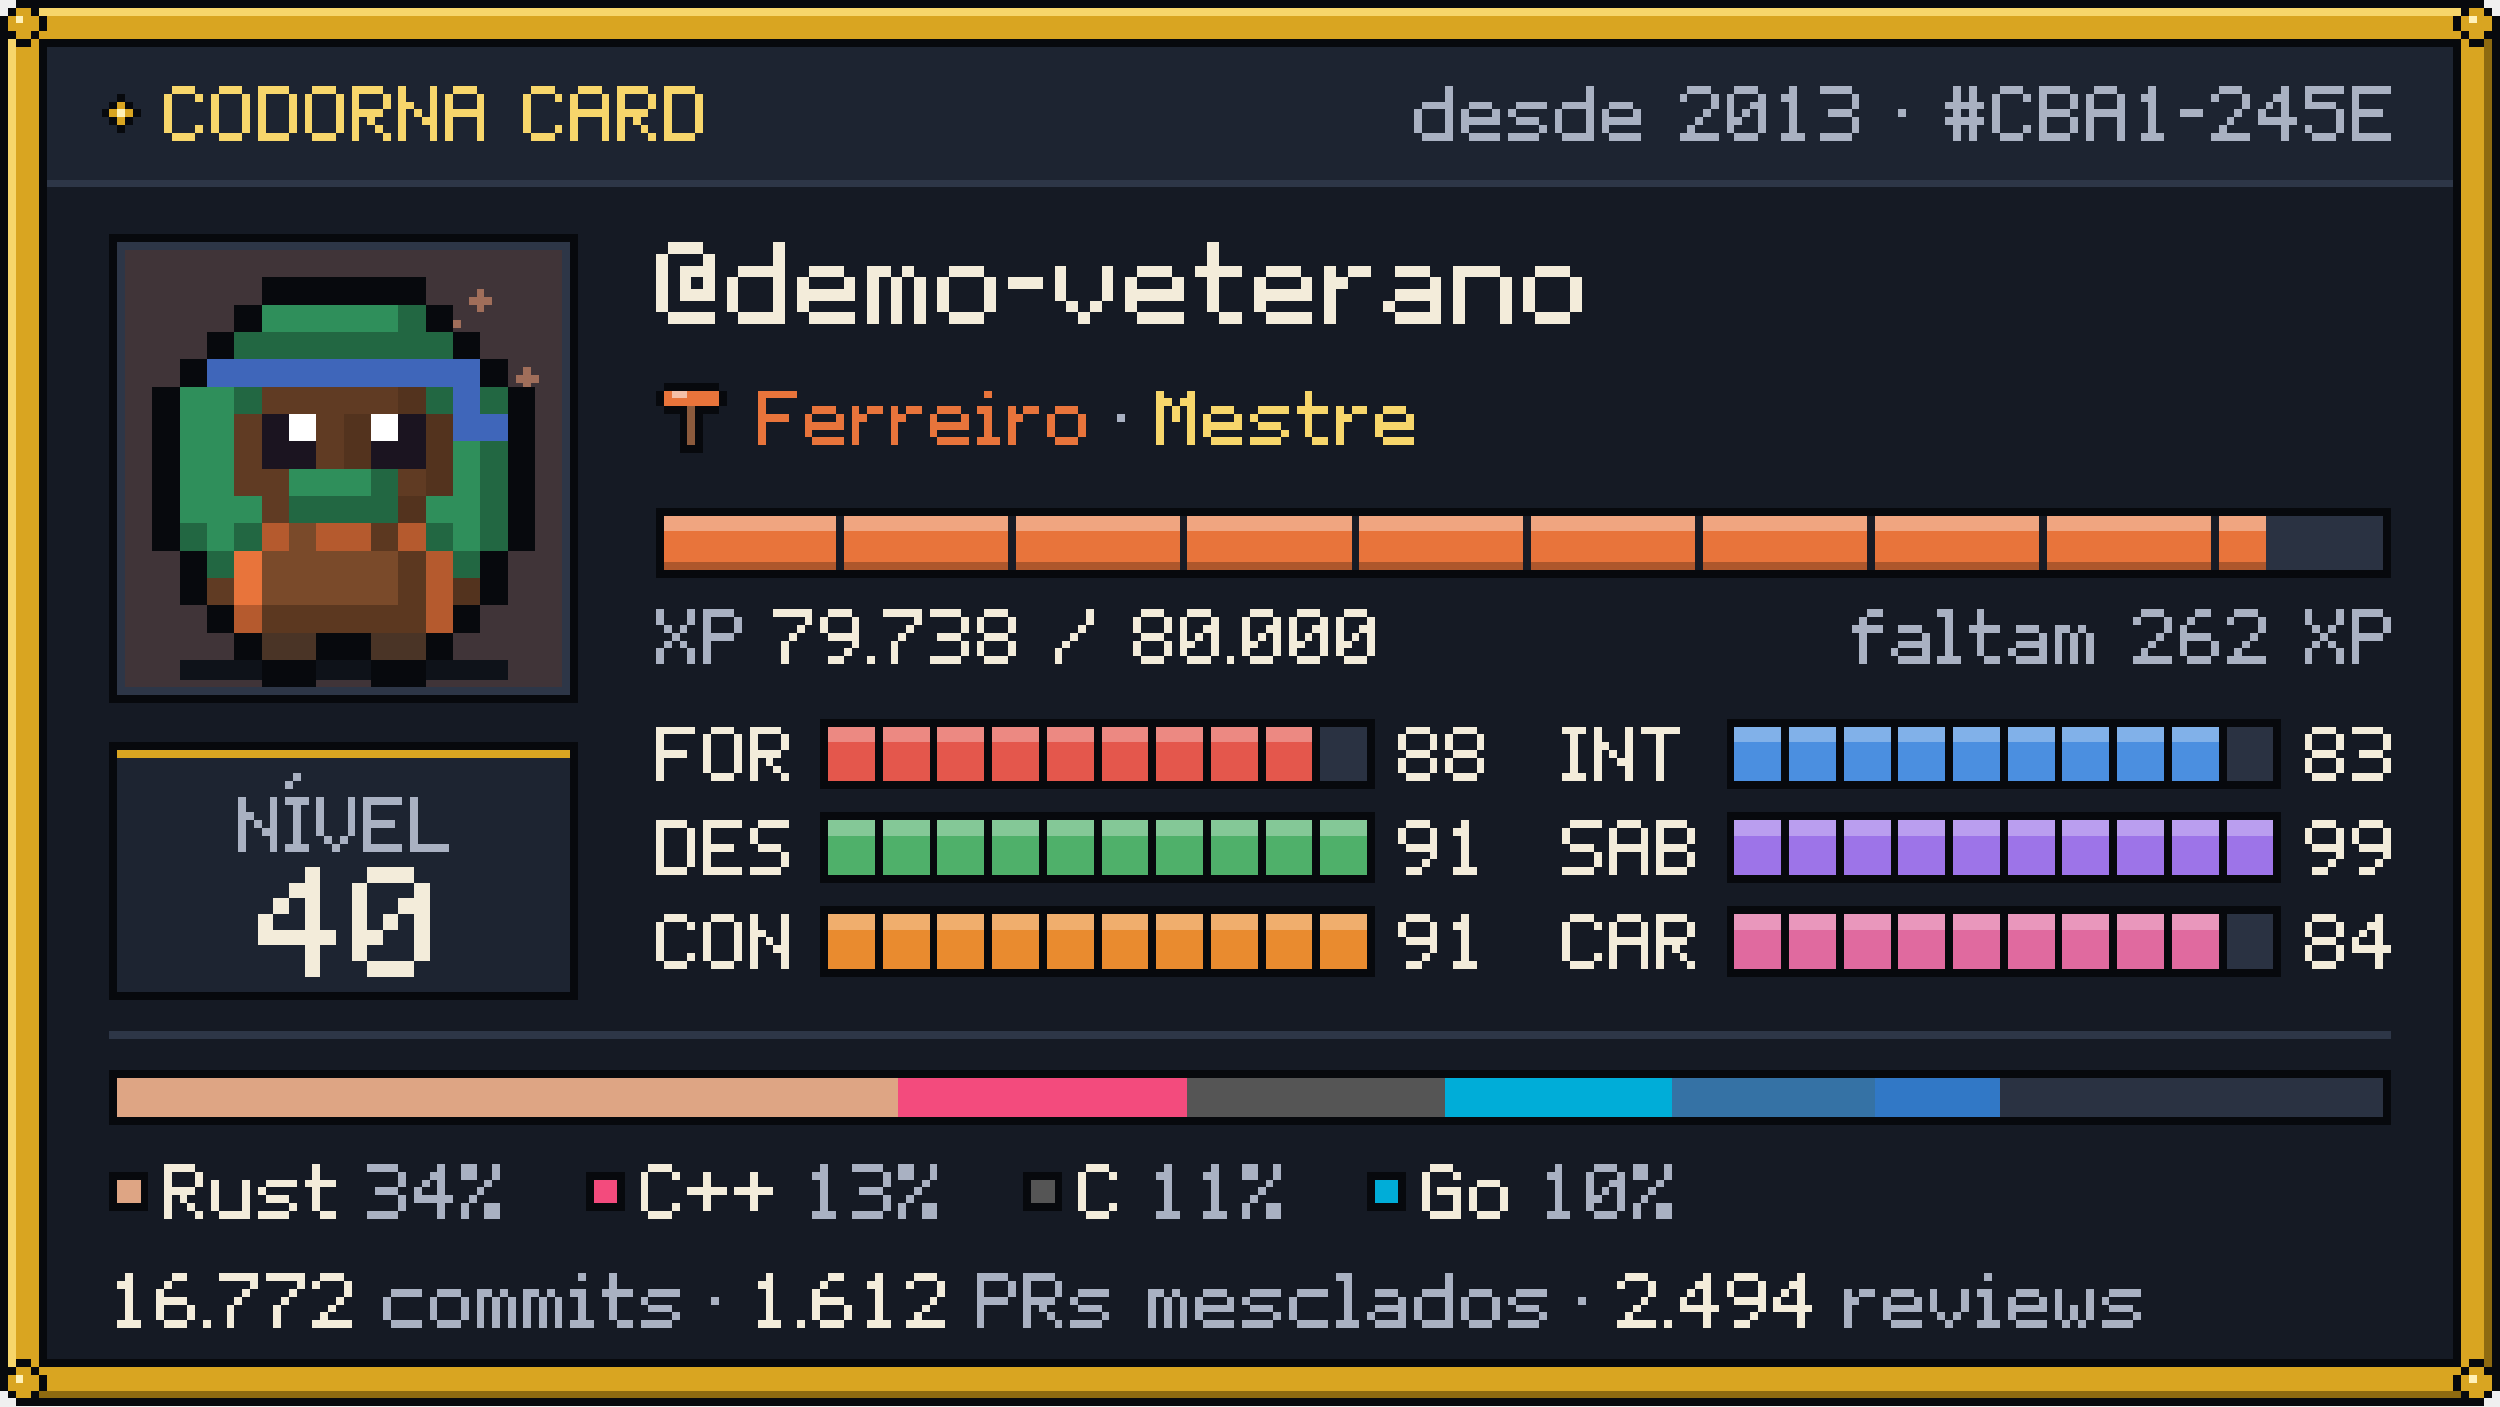
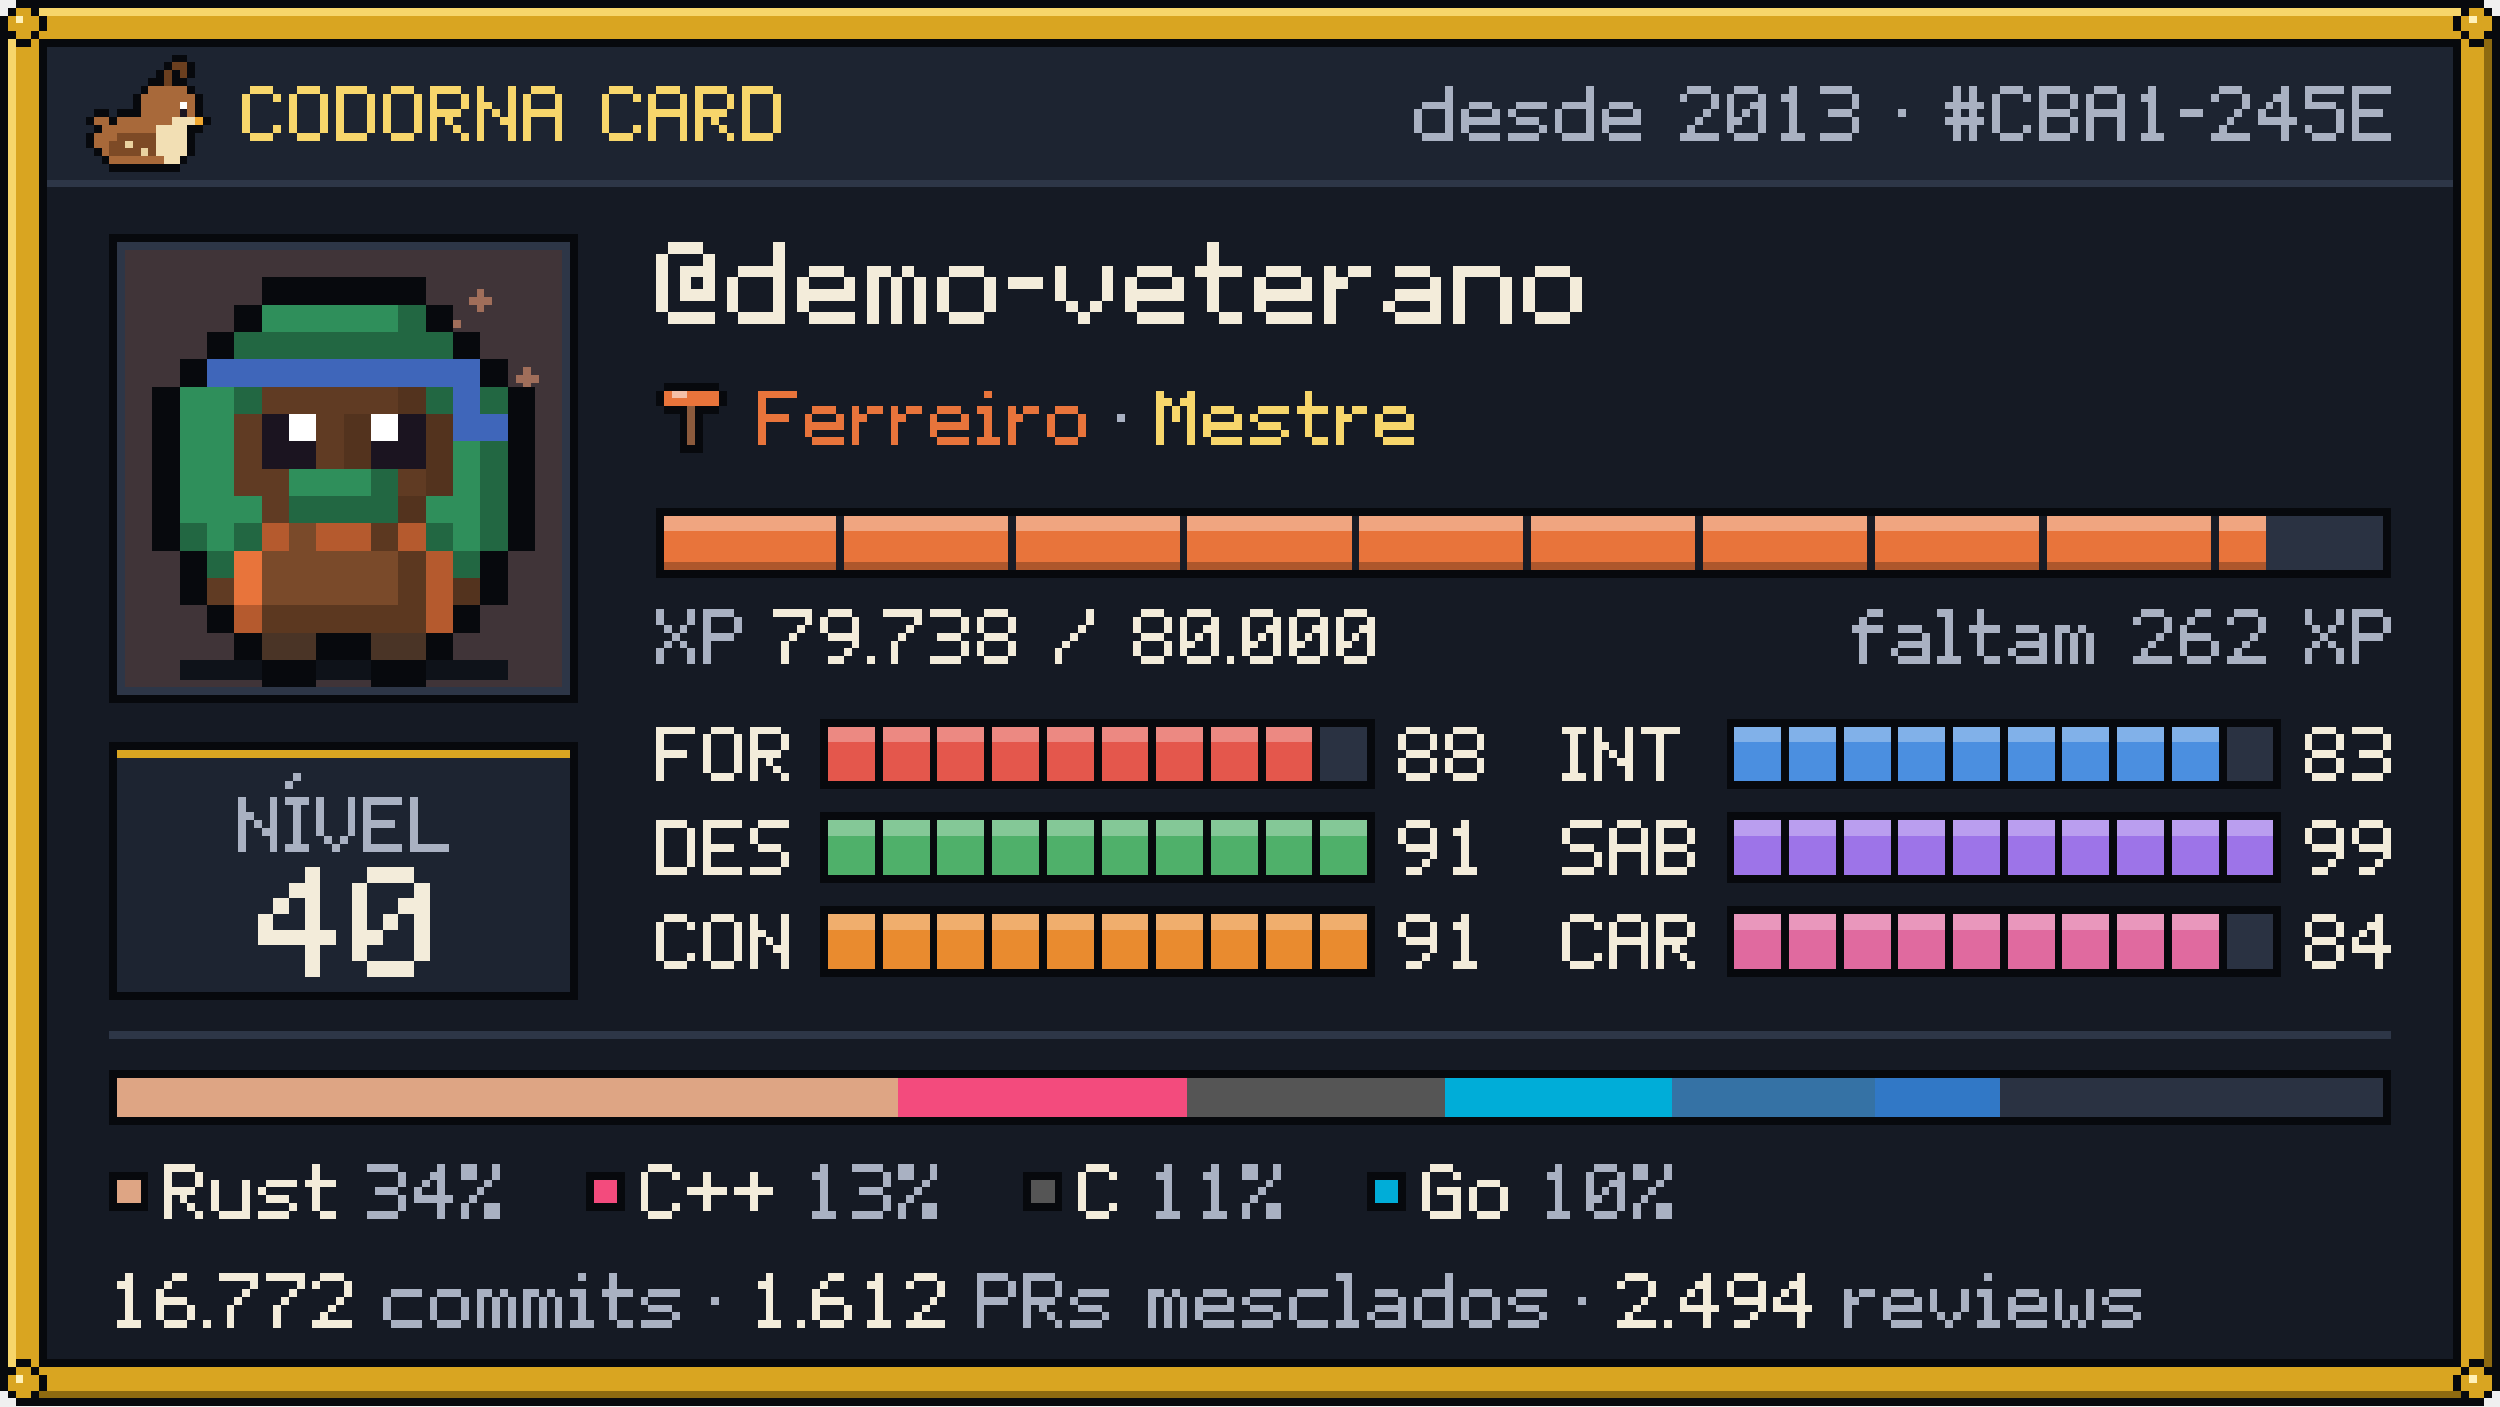
<svg xmlns="http://www.w3.org/2000/svg" width="640" height="360" viewBox="0 0 640 360" role="img" aria-labelledby="gc-title gc-desc" shape-rendering="crispEdges">
  <defs>
    <path id="g43" d="M1 0h3v1h-3zM0 1h1v5h-1zM4 1h1v1h-1zM4 5h1v1h-1zM1 6h3v1h-3z" />
    <path id="g4f" d="M1 0h3v1h-3zM0 1h1v5h-1zM4 1h1v5h-1zM1 6h3v1h-3z" />
    <path id="g44" d="M0 0h4v1h-4zM0 1h1v6h-1zM4 1h1v5h-1zM1 6h3v1h-3z" />
    <path id="g52" d="M0 0h4v1h-4zM0 1h1v6h-1zM4 1h1v2h-1zM1 3h3v1h-3zM2 4h1v1h-1zM3 5h1v1h-1zM4 6h1v1h-1z" />
    <path id="g4e" d="M0 0h1v7h-1zM4 0h1v7h-1zM1 2h1v1h-1zM2 3h1v1h-1zM3 4h1v1h-1z" />
    <path id="g41" d="M1 0h3v1h-3zM0 1h1v6h-1zM4 1h1v6h-1zM1 3h3v1h-3z" />
    <path id="g64" d="M4 0h1v7h-1zM1 2h3v1h-3zM0 3h1v3h-1zM1 6h3v1h-3z" />
    <path id="g65" d="M1 2h3v1h-3zM0 3h1v3h-1zM4 3h1v2h-1zM1 4h3v1h-3zM1 6h4v1h-4z" />
    <path id="g73" d="M1 2h4v1h-4zM0 3h1v1h-1zM1 4h3v1h-3zM4 5h1v1h-1zM0 6h4v1h-4z" />
    <path id="g32" d="M1 0h3v1h-3zM0 1h1v1h-1zM4 1h1v2h-1zM3 3h1v1h-1zM2 4h1v1h-1zM1 5h1v2h-1zM0 6h1v1h-1zM2 6h3v1h-3z" />
    <path id="g30" d="M1 0h3v1h-3zM0 1h1v5h-1zM4 1h1v5h-1zM3 2h1v1h-1zM2 3h1v1h-1zM1 4h1v1h-1zM1 6h3v1h-3z" />
    <path id="g31" d="M2 0h1v7h-1zM1 1h1v1h-1zM1 6h1v1h-1zM3 6h1v1h-1z" />
    <path id="g33" d="M0 0h4v1h-4zM4 1h1v2h-1zM1 3h3v1h-3zM4 4h1v2h-1zM0 6h4v1h-4z" />
    <path id="gb7" d="M0 3h1v1h-1z" />
    <path id="g23" d="M1 0h1v7h-1zM3 0h1v7h-1zM0 2h1v1h-1zM2 2h1v1h-1zM4 2h1v1h-1zM0 4h1v1h-1zM2 4h1v1h-1zM4 4h1v1h-1z" />
    <path id="g42" d="M0 0h4v1h-4zM0 1h1v6h-1zM4 1h1v2h-1zM1 3h3v1h-3zM4 4h1v2h-1zM1 6h3v1h-3z" />
    <path id="g2d" d="M0 3h3v1h-3z" />
    <path id="g34" d="M3 0h1v7h-1zM2 1h1v1h-1zM1 2h1v1h-1zM0 3h1v2h-1zM1 4h2v1h-2zM4 4h1v1h-1z" />
    <path id="g35" d="M0 0h5v1h-5zM0 1h1v2h-1zM1 2h3v1h-3zM4 3h1v3h-1zM0 5h1v1h-1zM1 6h3v1h-3z" />
    <path id="g45" d="M0 0h5v1h-5zM0 1h1v6h-1zM1 3h3v1h-3zM1 6h4v1h-4z" />
    <path id="gcd" d="M1 -3h1v1h-1zM0 -2h1v1h-1zM0 0h3v1h-3zM1 1h1v6h-1zM0 6h1v1h-1zM2 6h1v1h-1z" />
    <path id="g56" d="M0 0h1v5h-1zM4 0h1v5h-1zM1 5h1v1h-1zM3 5h1v1h-1zM2 6h1v1h-1z" />
    <path id="g4c" d="M0 0h1v7h-1zM1 6h4v1h-4z" />
    <path id="g40" d="M1 0h3v1h-3zM0 1h1v5h-1zM4 1h1v4h-1zM2 2h2v1h-2zM2 3h1v2h-1zM3 4h1v1h-1zM1 6h4v1h-4z" />
    <path id="g6d" d="M0 2h2v1h-2zM3 2h1v1h-1zM0 3h1v4h-1zM2 3h1v4h-1zM4 3h1v4h-1z" />
    <path id="g6f" d="M1 2h3v1h-3zM0 3h1v3h-1zM4 3h1v3h-1zM1 6h3v1h-3z" />
    <path id="g76" d="M0 2h1v3h-1zM4 2h1v3h-1zM1 5h1v1h-1zM3 5h1v1h-1zM2 6h1v1h-1z" />
    <path id="g74" d="M1 0h1v6h-1zM0 2h1v1h-1zM2 2h2v1h-2zM2 6h2v1h-2z" />
    <path id="g72" d="M0 2h1v5h-1zM2 2h2v1h-2zM1 3h1v1h-1z" />
    <path id="g61" d="M1 2h3v1h-3zM4 3h1v4h-1zM1 4h3v1h-3zM0 5h1v1h-1zM1 6h3v1h-3z" />
    <path id="g6e" d="M0 2h4v1h-4zM0 3h1v4h-1zM4 3h1v4h-1z" />
    <path id="g46" d="M0 0h5v1h-5zM0 1h1v6h-1zM1 3h3v1h-3z" />
    <path id="g69" d="M1 0h1v1h-1zM0 2h2v1h-2zM1 3h1v4h-1zM0 6h1v1h-1zM2 6h1v1h-1z" />
    <path id="g4d" d="M0 0h1v7h-1zM4 0h1v7h-1zM1 1h1v1h-1zM3 1h1v1h-1zM2 2h1v2h-1z" />
    <path id="g58" d="M0 0h1v2h-1zM4 0h1v2h-1zM1 2h1v1h-1zM3 2h1v1h-1zM2 3h1v1h-1zM1 4h1v1h-1zM3 4h1v1h-1zM0 5h1v2h-1zM4 5h1v2h-1z" />
    <path id="g50" d="M0 0h4v1h-4zM0 1h1v6h-1zM4 1h1v2h-1zM1 3h3v1h-3z" />
    <path id="g37" d="M0 0h5v1h-5zM4 1h1v1h-1zM3 2h1v1h-1zM2 3h1v1h-1zM1 4h1v3h-1z" />
    <path id="g39" d="M1 0h3v1h-3zM0 1h1v2h-1zM4 1h1v4h-1zM1 3h3v1h-3zM3 5h1v1h-1zM1 6h2v1h-2z" />
    <path id="g2e" d="M0 6h1v1h-1z" />
    <path id="g38" d="M1 0h3v1h-3zM0 1h1v2h-1zM4 1h1v2h-1zM1 3h3v1h-3zM0 4h1v2h-1zM4 4h1v2h-1zM1 6h3v1h-3z" />
    <path id="g2f" d="M4 0h1v2h-1zM3 2h1v1h-1zM2 3h1v1h-1zM1 4h1v1h-1zM0 5h1v2h-1z" />
    <path id="g66" d="M2 0h2v1h-2zM1 1h1v6h-1zM0 2h1v1h-1zM2 2h2v1h-2z" />
    <path id="g6c" d="M0 0h2v1h-2zM1 1h1v6h-1zM0 6h1v1h-1zM2 6h1v1h-1z" />
    <path id="g36" d="M2 0h2v1h-2zM1 1h1v1h-1zM0 2h1v4h-1zM1 3h3v1h-3zM4 4h1v2h-1zM1 6h3v1h-3z" />
    <path id="g49" d="M0 0h3v1h-3zM1 1h1v6h-1zM0 6h1v1h-1zM2 6h1v1h-1z" />
    <path id="g54" d="M0 0h5v1h-5zM2 1h1v6h-1z" />
    <path id="g53" d="M1 0h4v1h-4zM0 1h1v2h-1zM1 3h3v1h-3zM4 4h1v2h-1zM0 6h4v1h-4z" />
    <path id="g75" d="M0 2h1v4h-1zM4 2h1v5h-1zM1 6h3v1h-3z" />
    <path id="g25" d="M0 0h2v2h-2zM4 0h1v2h-1zM3 2h1v1h-1zM2 3h1v1h-1zM1 4h1v1h-1zM0 5h1v2h-1zM3 5h2v2h-2z" />
    <path id="g2b" d="M2 1h1v5h-1zM0 3h2v1h-2zM3 3h2v1h-2z" />
    <path id="g47" d="M1 0h3v1h-3zM0 1h1v5h-1zM4 1h1v1h-1zM2 3h3v1h-3zM4 4h1v3h-1zM1 6h3v1h-3z" />
    <path id="g63" d="M1 2h4v1h-4zM0 3h1v3h-1zM1 6h4v1h-4z" />
    <path id="g77" d="M0 2h1v4h-1zM4 2h1v4h-1zM2 4h1v2h-1zM1 6h1v1h-1zM3 6h1v1h-1z" />
  </defs>
  <path fill="#07090d" d="M4 0h632v2h2v2h2v352h-2v2h-2v2h-632v-2h-2v-2h-2v-352h2v-2h2z" />
  <path fill="#d9a521" d="M6 2h628v2h2v2h2v348h-2v2h-2v2h-628v-2h-2v-2h-2v-348h2v-2h2z" />
  <rect x="8" y="2" width="624" height="2" fill="#f7d66b" />
  <rect x="2" y="8" width="2" height="344" fill="#f7d66b" />
  <rect x="8" y="356" width="624" height="2" fill="#8e6a10" />
  <rect x="636" y="8" width="2" height="344" fill="#8e6a10" />
  <rect x="10" y="10" width="620" height="340" fill="#07090d" />
  <rect x="12" y="12" width="616" height="336" fill="#151a24" />
  <path fill="#07090d" d="M4 0h4v2h-4zM2 2h2v2h-2zM8 2h2v2h-2zM0 4h2v4h-2zM10 4h2v4h-2zM2 8h2v2h-2zM8 8h2v2h-2zM4 10h4v2h-4z" />
  <path fill="#d9a521" d="M4 2h4v2h-4zM2 4h2v4h-2zM6 4h4v4h-4zM4 6h2v4h-2zM6 8h2v2h-2z" />
  <path fill="#fff1b8" d="M4 4h2v2h-2z" />
  <path fill="#07090d" d="M632 0h4v2h-4zM630 2h2v2h-2zM636 2h2v2h-2zM628 4h2v4h-2zM638 4h2v4h-2zM630 8h2v2h-2zM636 8h2v2h-2zM632 10h4v2h-4z" />
  <path fill="#d9a521" d="M632 2h4v2h-4zM630 4h2v4h-2zM634 4h4v4h-4zM632 6h2v4h-2zM634 8h2v2h-2z" />
  <path fill="#fff1b8" d="M632 4h2v2h-2z" />
  <path fill="#07090d" d="M4 348h4v2h-4zM2 350h2v2h-2zM8 350h2v2h-2zM0 352h2v4h-2zM10 352h2v4h-2zM2 356h2v2h-2zM8 356h2v2h-2zM4 358h4v2h-4z" />
  <path fill="#d9a521" d="M4 350h4v2h-4zM2 352h2v4h-2zM6 352h4v4h-4zM4 354h2v4h-2zM6 356h2v2h-2z" />
  <path fill="#fff1b8" d="M4 352h2v2h-2z" />
  <path fill="#07090d" d="M632 348h4v2h-4zM630 350h2v2h-2zM636 350h2v2h-2zM628 352h2v4h-2zM638 352h2v4h-2zM630 356h2v2h-2zM636 356h2v2h-2zM632 358h4v2h-4z" />
  <path fill="#d9a521" d="M632 350h4v2h-4zM630 352h2v4h-2zM634 352h4v4h-4zM632 354h2v4h-2zM634 356h2v2h-2z" />
  <path fill="#fff1b8" d="M632 352h2v2h-2z" />
  <rect x="12" y="12" width="616" height="34" fill="#1d2431" />
  <rect x="12" y="46" width="616" height="2" fill="#2d3647" />
-   <path fill="#07090d" d="M30 24h2v2h-2zM28 26h2v2h-2zM32 26h2v2h-2zM26 28h2v2h-2zM34 28h2v2h-2zM28 30h2v2h-2zM32 30h2v2h-2zM30 32h2v2h-2z" />
-   <path fill="#d9a521" d="M30 26h2v2h-2zM28 28h2v2h-2zM32 28h2v2h-2zM30 30h2v2h-2z" />
-   <path fill="#fff1b8" d="M30 28h2v2h-2z" />
-   <g fill="#f7d66b" transform="translate(42 22) scale(2)">
+   <path fill="#07090d" d="M44 14h4v2h-4zM42 16h2v2h-2zM48 16h2v4h-2zM40 18h2v4h-2zM44 18h2v4h-2zM38 20h2v2h-2zM46 20h2v2h-2zM36 22h2v2h-2zM48 22h2v2h-2zM34 24h2v6h-2zM50 24h2v6h-2zM24 28h4v2h-4zM30 28h4v2h-4zM22 30h2v2h-2zM28 30h2v2h-2zM52 30h2v2h-2zM24 32h2v2h-2zM48 32h4v2h-4zM22 34h2v4h-2zM48 34h2v6h-2zM24 38h2v2h-2zM26 40h2v2h-2zM46 40h2v2h-2zM28 42h18v2h-18z" />
+   <path fill="#a8693a" d="M38 22h10v4h-10zM36 24h2v10h-2zM48 24h2v6h-2zM38 26h8v4h-8zM24 30h4v2h-4zM30 30h6v4h-6zM38 30h6v2h-6zM26 32h4v4h-4zM38 32h2v2h-2zM24 34h2v4h-2zM26 36h2v4h-2zM28 40h14v2h-14z" />
+   <path fill="#7d4a26" d="M30 34h10v2h-10zM28 36h4v4h-4zM34 36h6v2h-6zM32 38h4v2h-4zM38 38h2v2h-2z" />
+   <path fill="#f2dfb4" d="M44 30h6v2h-6zM40 32h8v8h-8zM42 40h4v2h-4z" />
+   <path fill="#ead2a0" d="M32 36h2v2h-2zM36 38h2v2h-2z" />
+   <path fill="#1b1420" d="M46 28h2v2h-2z" />
+   <path fill="#ffffff" d="M46 26h2v2h-2z" />
+   <path fill="#f0a830" d="M50 30h2v2h-2z" />
+   <path fill="#6b3f1f" d="M44 16h4v2h-4zM42 18h2v4h-2zM46 18h2v2h-2z" />
+   <g fill="#f7d66b" transform="translate(62 22) scale(2)">
    <use href="#g43" />
    <use href="#g4f" x="6" />
    <use href="#g44" x="12" />
    <use href="#g4f" x="18" />
    <use href="#g52" x="24" />
    <use href="#g4e" x="30" />
    <use href="#g41" x="36" />
    <use href="#g43" x="46" />
    <use href="#g41" x="52" />
    <use href="#g52" x="58" />
    <use href="#g44" x="64" />
  </g>
  <g fill="#a9b1c2" transform="translate(362 22) scale(2)">
    <use href="#g64" />
    <use href="#g65" x="6" />
    <use href="#g73" x="12" />
    <use href="#g64" x="18" />
    <use href="#g65" x="24" />
    <use href="#g32" x="34" />
    <use href="#g30" x="40" />
    <use href="#g31" x="46" />
    <use href="#g33" x="52" />
    <use href="#gb7" x="62" />
    <use href="#g23" x="68" />
    <use href="#g43" x="74" />
    <use href="#g42" x="80" />
    <use href="#g41" x="86" />
    <use href="#g31" x="92" />
    <use href="#g2d" x="98" />
    <use href="#g32" x="102" />
    <use href="#g34" x="108" />
    <use href="#g35" x="114" />
    <use href="#g45" x="120" />
  </g>
  <rect x="28" y="60" width="120" height="120" fill="#07090d" />
  <rect x="30" y="62" width="116" height="116" fill="#2d3647" />
  <rect x="32" y="64" width="112" height="112" fill="#403438" />
  <path fill="#a06e5a" d="M114 80h2v6h-2zM112 82h6v2h-6zM118 112h2v6h-2zM116 114h6v2h-6zM122 74h2v6h-2zM120 76h6v2h-6zM134 94h2v6h-2zM132 96h6v2h-6zM120 114h2v6h-2zM118 116h6v2h-6z" />
  <rect x="46" y="169" width="84" height="5" fill="#0e1219" />
  <path fill="#07090d" d="M67 71h42v7h-42zM60 78h7v7h-7zM109 78h7v7h-7zM53 85h7v7h-7zM116 85h7v7h-7zM46 92h7v7h-7zM123 92h7v7h-7zM39 99h7v42h-7zM130 99h7v42h-7zM46 141h7v14h-7zM123 141h7v14h-7zM53 155h7v7h-7zM116 155h7v7h-7zM60 162h7v7h-7zM81 162h14v7h-14zM109 162h7v7h-7zM67 169h14v7h-14zM95 169h14v7h-14z" />
  <path fill="#2f8f5b" d="M67 78h35v7h-35zM46 99h14v35h-14zM116 113h7v28h-7zM74 120h21v7h-21zM60 127h7v7h-7zM109 127h7v7h-7zM53 134h7v7h-7z" />
  <path fill="#226742" d="M102 78h7v14h-7zM60 85h42v7h-42zM109 85h7v7h-7zM60 99h7v7h-7zM109 99h7v7h-7zM123 99h7v7h-7zM123 113h7v28h-7zM95 120h7v14h-7zM74 127h21v7h-21zM46 134h7v7h-7zM60 134h7v7h-7zM109 134h7v7h-7zM53 141h7v7h-7zM116 141h7v7h-7z" />
  <path fill="#3f66ba" d="M53 92h70v7h-70zM116 99h7v14h-7zM123 106h7v7h-7z" />
  <path fill="#603b23" d="M67 99h35v7h-35zM60 106h7v21h-7zM81 106h7v14h-7zM67 120h7v14h-7zM102 120h7v7h-7zM53 148h7v7h-7z" />
  <path fill="#53331e" d="M102 99h7v7h-7zM88 106h7v14h-7zM109 106h7v21h-7zM102 127h7v7h-7zM116 148h7v7h-7z" />
  <path fill="#1b1420" d="M67 106h7v14h-7zM102 106h7v14h-7zM74 113h7v7h-7zM95 113h7v7h-7z" />
  <path fill="#ffffff" d="M74 106h7v7h-7zM95 106h7v7h-7z" />
  <path fill="#b55a2e" d="M67 134h7v7h-7zM81 134h14v7h-14zM102 134h7v7h-7zM109 141h7v21h-7zM60 155h7v7h-7z" />
  <path fill="#7a4a2a" d="M74 134h7v21h-7zM67 141h7v14h-7zM81 141h21v14h-21z" />
  <path fill="#5c3820" d="M95 134h7v7h-7zM102 141h7v21h-7zM67 155h35v7h-35z" />
  <path fill="#e8743b" d="M60 141h7v14h-7z" />
  <path fill="#4a3426" d="M67 162h14v7h-14zM95 162h14v7h-14z" />
  <rect x="28" y="190" width="120" height="66" fill="#07090d" />
  <rect x="30" y="192" width="116" height="62" fill="#1d2431" />
  <rect x="30" y="192" width="116" height="2" fill="#d9a521" />
  <g fill="#a9b1c2" transform="translate(61 204) scale(2)">
    <use href="#g4e" />
    <use href="#gcd" x="6" />
    <use href="#g56" x="10" />
    <use href="#g45" x="16" />
    <use href="#g4c" x="22" />
  </g>
  <g fill="#f3ecda" transform="translate(66 222) scale(4)">
    <use href="#g34" />
    <use href="#g30" x="6" />
  </g>
  <g fill="#f3ecda" transform="translate(168 62) scale(3)">
    <use href="#g40" />
    <use href="#g64" x="6" />
    <use href="#g65" x="12" />
    <use href="#g6d" x="18" />
    <use href="#g6f" x="24" />
    <use href="#g2d" x="30" />
    <use href="#g76" x="34" />
    <use href="#g65" x="40" />
    <use href="#g74" x="46" />
    <use href="#g65" x="51" />
    <use href="#g72" x="57" />
    <use href="#g61" x="62" />
    <use href="#g6e" x="68" />
    <use href="#g6f" x="74" />
  </g>
  <path fill="#07090d" d="M170 98h14v2h-14zM168 100h2v4h-2zM184 100h2v4h-2zM170 104h6v2h-6zM178 104h6v2h-6zM174 106h2v10h-2zM178 106h2v10h-2zM176 114h2v2h-2z" />
  <path fill="#e8743b" d="M170 100h2v4h-2zM176 100h8v4h-8zM172 102h4v2h-4z" />
  <path fill="#f5c0a7" d="M172 100h4v2h-4z" />
  <path fill="#8b5a3c" d="M176 104h2v10h-2z" />
  <g fill="#e8743b" transform="translate(194 100) scale(2)">
    <use href="#g46" />
    <use href="#g65" x="6" />
    <use href="#g72" x="12" />
    <use href="#g72" x="17" />
    <use href="#g65" x="22" />
    <use href="#g69" x="28" />
    <use href="#g72" x="32" />
    <use href="#g6f" x="37" />
  </g>
  <g fill="#a9b1c2" transform="translate(278 100) scale(2)">
    <use href="#gb7" x="4" />
  </g>
  <g fill="#f7d66b" transform="translate(296 100) scale(2)">
    <use href="#g4d" />
    <use href="#g65" x="6" />
    <use href="#g73" x="12" />
    <use href="#g74" x="18" />
    <use href="#g72" x="23" />
    <use href="#g65" x="28" />
  </g>
  <rect x="168" y="130" width="444" height="18" fill="#07090d" />
  <rect x="170" y="132" width="440" height="14" fill="#2a3242" />
  <rect x="170" y="132" width="410" height="14" fill="#e8743b" />
  <rect x="170" y="132" width="410" height="4" fill="#f0a580" />
  <rect x="170" y="144" width="410" height="2" fill="#ae572c" />
  <path fill="#171b25" d="M214 132h2v14h-2zM258 132h2v14h-2zM302 132h2v14h-2zM346 132h2v14h-2zM390 132h2v14h-2zM434 132h2v14h-2zM478 132h2v14h-2zM522 132h2v14h-2zM566 132h2v14h-2z" />
  <g fill="#a9b1c2" transform="translate(168 156) scale(2)">
    <use href="#g58" />
    <use href="#g50" x="6" />
  </g>
  <g fill="#f3ecda" transform="translate(198 156) scale(2)">
    <use href="#g37" />
    <use href="#g39" x="6" />
    <use href="#g2e" x="12" />
    <use href="#g37" x="14" />
    <use href="#g33" x="20" />
    <use href="#g38" x="26" />
    <use href="#g2f" x="36" />
    <use href="#g38" x="46" />
    <use href="#g30" x="52" />
    <use href="#g2e" x="58" />
    <use href="#g30" x="60" />
    <use href="#g30" x="66" />
    <use href="#g30" x="72" />
  </g>
  <g fill="#a9b1c2" transform="translate(474 156) scale(2)">
    <use href="#g66" />
    <use href="#g61" x="5" />
    <use href="#g6c" x="11" />
    <use href="#g74" x="15" />
    <use href="#g61" x="20" />
    <use href="#g6d" x="26" />
    <use href="#g32" x="36" />
    <use href="#g36" x="42" />
    <use href="#g32" x="48" />
    <use href="#g58" x="58" />
    <use href="#g50" x="64" />
  </g>
  <g fill="#f3ecda" transform="translate(168 186) scale(2)">
    <use href="#g46" />
    <use href="#g4f" x="6" />
    <use href="#g52" x="12" />
  </g>
  <rect x="210" y="184" width="142" height="18" fill="#07090d" />
  <path fill="#2a3242" d="M338 186h12v14h-12z" />
  <path fill="#e4574c" d="M212 186h12v14h-12zM226 186h12v14h-12zM240 186h12v14h-12zM254 186h12v14h-12zM268 186h12v14h-12zM282 186h12v14h-12zM296 186h12v14h-12zM310 186h12v14h-12zM324 186h12v14h-12z" />
  <path fill="#ec8982" d="M212 186h12v4h-12zM226 186h12v4h-12zM240 186h12v4h-12zM254 186h12v4h-12zM268 186h12v4h-12zM282 186h12v4h-12zM296 186h12v4h-12zM310 186h12v4h-12zM324 186h12v4h-12z" />
  <g fill="#f3ecda" transform="translate(358 186) scale(2)">
    <use href="#g38" />
    <use href="#g38" x="6" />
  </g>
  <g fill="#f3ecda" transform="translate(400 186) scale(2)">
    <use href="#g49" />
    <use href="#g4e" x="4" />
    <use href="#g54" x="10" />
  </g>
  <rect x="442" y="184" width="142" height="18" fill="#07090d" />
  <path fill="#2a3242" d="M570 186h12v14h-12z" />
  <path fill="#4b8fe0" d="M444 186h12v14h-12zM458 186h12v14h-12zM472 186h12v14h-12zM486 186h12v14h-12zM500 186h12v14h-12zM514 186h12v14h-12zM528 186h12v14h-12zM542 186h12v14h-12zM556 186h12v14h-12z" />
  <path fill="#81b1e9" d="M444 186h12v4h-12zM458 186h12v4h-12zM472 186h12v4h-12zM486 186h12v4h-12zM500 186h12v4h-12zM514 186h12v4h-12zM528 186h12v4h-12zM542 186h12v4h-12zM556 186h12v4h-12z" />
  <g fill="#f3ecda" transform="translate(590 186) scale(2)">
    <use href="#g38" />
    <use href="#g33" x="6" />
  </g>
  <g fill="#f3ecda" transform="translate(168 210) scale(2)">
    <use href="#g44" />
    <use href="#g45" x="6" />
    <use href="#g53" x="12" />
  </g>
  <rect x="210" y="208" width="142" height="18" fill="#07090d" />
  <path fill="#4fb06a" d="M212 210h12v14h-12zM226 210h12v14h-12zM240 210h12v14h-12zM254 210h12v14h-12zM268 210h12v14h-12zM282 210h12v14h-12zM296 210h12v14h-12zM310 210h12v14h-12zM324 210h12v14h-12zM338 210h12v14h-12z" />
  <path fill="#84c897" d="M212 210h12v4h-12zM226 210h12v4h-12zM240 210h12v4h-12zM254 210h12v4h-12zM268 210h12v4h-12zM282 210h12v4h-12zM296 210h12v4h-12zM310 210h12v4h-12zM324 210h12v4h-12zM338 210h12v4h-12z" />
  <g fill="#f3ecda" transform="translate(358 210) scale(2)">
    <use href="#g39" />
    <use href="#g31" x="6" />
  </g>
  <g fill="#f3ecda" transform="translate(400 210) scale(2)">
    <use href="#g53" />
    <use href="#g41" x="6" />
    <use href="#g42" x="12" />
  </g>
  <rect x="442" y="208" width="142" height="18" fill="#07090d" />
  <path fill="#9d74e8" d="M444 210h12v14h-12zM458 210h12v14h-12zM472 210h12v14h-12zM486 210h12v14h-12zM500 210h12v14h-12zM514 210h12v14h-12zM528 210h12v14h-12zM542 210h12v14h-12zM556 210h12v14h-12zM570 210h12v14h-12z" />
  <path fill="#ba9eef" d="M444 210h12v4h-12zM458 210h12v4h-12zM472 210h12v4h-12zM486 210h12v4h-12zM500 210h12v4h-12zM514 210h12v4h-12zM528 210h12v4h-12zM542 210h12v4h-12zM556 210h12v4h-12zM570 210h12v4h-12z" />
  <g fill="#f3ecda" transform="translate(590 210) scale(2)">
    <use href="#g39" />
    <use href="#g39" x="6" />
  </g>
  <g fill="#f3ecda" transform="translate(168 234) scale(2)">
    <use href="#g43" />
    <use href="#g4f" x="6" />
    <use href="#g4e" x="12" />
  </g>
  <rect x="210" y="232" width="142" height="18" fill="#07090d" />
  <path fill="#e98b2f" d="M212 234h12v14h-12zM226 234h12v14h-12zM240 234h12v14h-12zM254 234h12v14h-12zM268 234h12v14h-12zM282 234h12v14h-12zM296 234h12v14h-12zM310 234h12v14h-12zM324 234h12v14h-12zM338 234h12v14h-12z" />
  <path fill="#f0ae6d" d="M212 234h12v4h-12zM226 234h12v4h-12zM240 234h12v4h-12zM254 234h12v4h-12zM268 234h12v4h-12zM282 234h12v4h-12zM296 234h12v4h-12zM310 234h12v4h-12zM324 234h12v4h-12zM338 234h12v4h-12z" />
  <g fill="#f3ecda" transform="translate(358 234) scale(2)">
    <use href="#g39" />
    <use href="#g31" x="6" />
  </g>
  <g fill="#f3ecda" transform="translate(400 234) scale(2)">
    <use href="#g43" />
    <use href="#g41" x="6" />
    <use href="#g52" x="12" />
  </g>
  <rect x="442" y="232" width="142" height="18" fill="#07090d" />
  <path fill="#2a3242" d="M570 234h12v14h-12z" />
  <path fill="#e06a9f" d="M444 234h12v14h-12zM458 234h12v14h-12zM472 234h12v14h-12zM486 234h12v14h-12zM500 234h12v14h-12zM514 234h12v14h-12zM528 234h12v14h-12zM542 234h12v14h-12zM556 234h12v14h-12z" />
  <path fill="#e997bc" d="M444 234h12v4h-12zM458 234h12v4h-12zM472 234h12v4h-12zM486 234h12v4h-12zM500 234h12v4h-12zM514 234h12v4h-12zM528 234h12v4h-12zM542 234h12v4h-12zM556 234h12v4h-12z" />
  <g fill="#f3ecda" transform="translate(590 234) scale(2)">
    <use href="#g38" />
    <use href="#g34" x="6" />
  </g>
  <rect x="28" y="264" width="584" height="2" fill="#2d3647" />
  <rect x="28" y="274" width="584" height="14" fill="#07090d" />
  <rect x="30" y="276" width="580" height="10" fill="#2a3242" />
  <rect x="30" y="276" width="200" height="10" fill="#dea584" />
  <rect x="230" y="276" width="74" height="10" fill="#f34b7d" />
  <rect x="304" y="276" width="66" height="10" fill="#555555" />
  <rect x="370" y="276" width="58" height="10" fill="#00ADD8" />
  <rect x="428" y="276" width="52" height="10" fill="#3572A5" />
  <rect x="480" y="276" width="32" height="10" fill="#3178c6" />
  <rect x="28" y="300" width="10" height="10" fill="#07090d" />
  <rect x="30" y="302" width="6" height="6" fill="#dea584" />
  <g fill="#f3ecda" transform="translate(42 298) scale(2)">
    <use href="#g52" />
    <use href="#g75" x="6" />
    <use href="#g73" x="12" />
    <use href="#g74" x="18" />
  </g>
  <g fill="#a9b1c2" transform="translate(86 298) scale(2)">
    <use href="#g33" x="4" />
    <use href="#g34" x="10" />
    <use href="#g25" x="16" />
  </g>
  <rect x="150" y="300" width="10" height="10" fill="#07090d" />
  <rect x="152" y="302" width="6" height="6" fill="#f34b7d" />
  <g fill="#f3ecda" transform="translate(164 298) scale(2)">
    <use href="#g43" />
    <use href="#g2b" x="6" />
    <use href="#g2b" x="12" />
  </g>
  <g fill="#a9b1c2" transform="translate(198 298) scale(2)">
    <use href="#g31" x="4" />
    <use href="#g33" x="10" />
    <use href="#g25" x="16" />
  </g>
  <rect x="262" y="300" width="10" height="10" fill="#07090d" />
  <rect x="264" y="302" width="6" height="6" fill="#555555" />
  <g fill="#f3ecda" transform="translate(276 298) scale(2)">
    <use href="#g43" />
  </g>
  <g fill="#a9b1c2" transform="translate(286 298) scale(2)">
    <use href="#g31" x="4" />
    <use href="#g31" x="10" />
    <use href="#g25" x="16" />
  </g>
  <rect x="350" y="300" width="10" height="10" fill="#07090d" />
  <rect x="352" y="302" width="6" height="6" fill="#00ADD8" />
  <g fill="#f3ecda" transform="translate(364 298) scale(2)">
    <use href="#g47" />
    <use href="#g6f" x="6" />
  </g>
  <g fill="#a9b1c2" transform="translate(386 298) scale(2)">
    <use href="#g31" x="4" />
    <use href="#g30" x="10" />
    <use href="#g25" x="16" />
  </g>
  <g fill="#f3ecda" transform="translate(28 326) scale(2)">
    <use href="#g31" />
    <use href="#g36" x="6" />
    <use href="#g2e" x="12" />
    <use href="#g37" x="14" />
    <use href="#g37" x="20" />
    <use href="#g32" x="26" />
  </g>
  <g fill="#a9b1c2" transform="translate(90 326) scale(2)">
    <use href="#g63" x="4" />
    <use href="#g6f" x="10" />
    <use href="#g6d" x="16" />
    <use href="#g6d" x="22" />
    <use href="#g69" x="28" />
    <use href="#g74" x="32" />
    <use href="#g73" x="37" />
  </g>
  <g fill="#a9b1c2" transform="translate(174 326) scale(2)">
    <use href="#gb7" x="4" />
  </g>
  <g fill="#f3ecda" transform="translate(192 326) scale(2)">
    <use href="#g31" />
    <use href="#g2e" x="6" />
    <use href="#g36" x="8" />
    <use href="#g31" x="14" />
    <use href="#g32" x="20" />
  </g>
  <g fill="#a9b1c2" transform="translate(242 326) scale(2)">
    <use href="#g50" x="4" />
    <use href="#g52" x="10" />
    <use href="#g73" x="16" />
    <use href="#g6d" x="26" />
    <use href="#g65" x="32" />
    <use href="#g73" x="38" />
    <use href="#g63" x="44" />
    <use href="#g6c" x="50" />
    <use href="#g61" x="54" />
    <use href="#g64" x="60" />
    <use href="#g6f" x="66" />
    <use href="#g73" x="72" />
  </g>
  <g fill="#a9b1c2" transform="translate(396 326) scale(2)">
    <use href="#gb7" x="4" />
  </g>
  <g fill="#f3ecda" transform="translate(414 326) scale(2)">
    <use href="#g32" />
    <use href="#g2e" x="6" />
    <use href="#g34" x="8" />
    <use href="#g39" x="14" />
    <use href="#g34" x="20" />
  </g>
  <g fill="#a9b1c2" transform="translate(464 326) scale(2)">
    <use href="#g72" x="4" />
    <use href="#g65" x="9" />
    <use href="#g76" x="15" />
    <use href="#g69" x="21" />
    <use href="#g65" x="25" />
    <use href="#g77" x="31" />
    <use href="#g73" x="37" />
  </g>
</svg>
